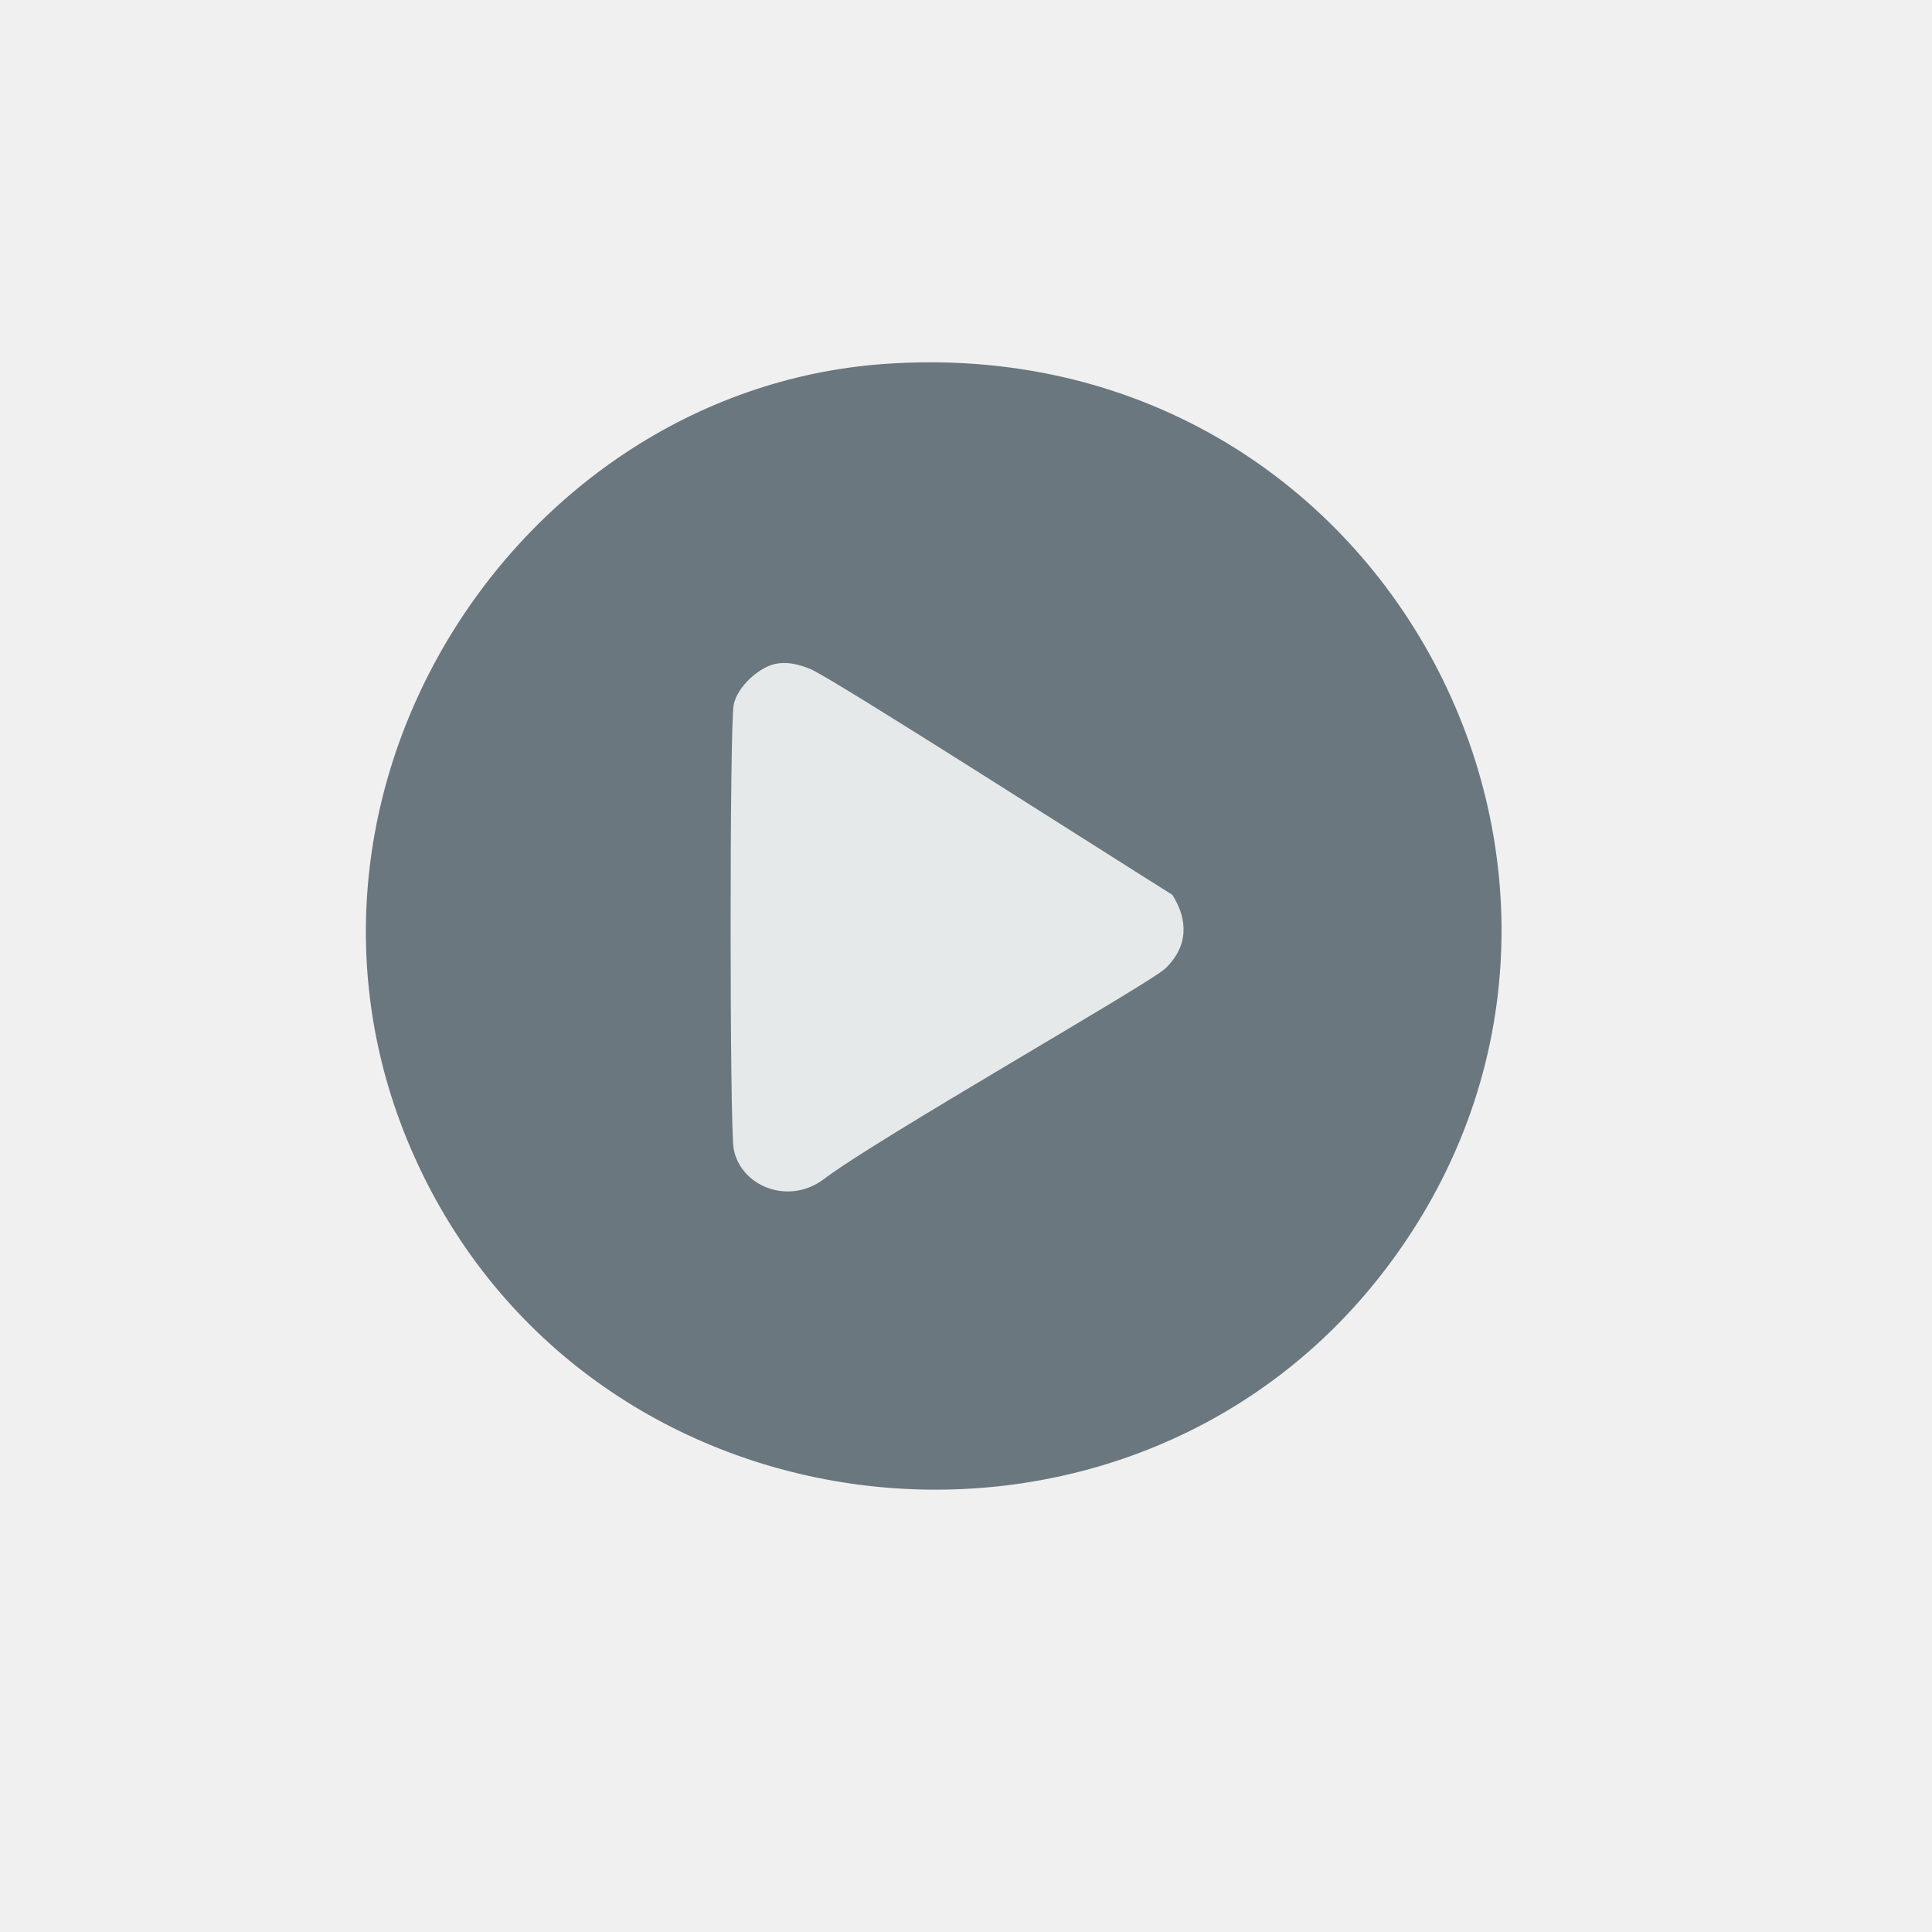
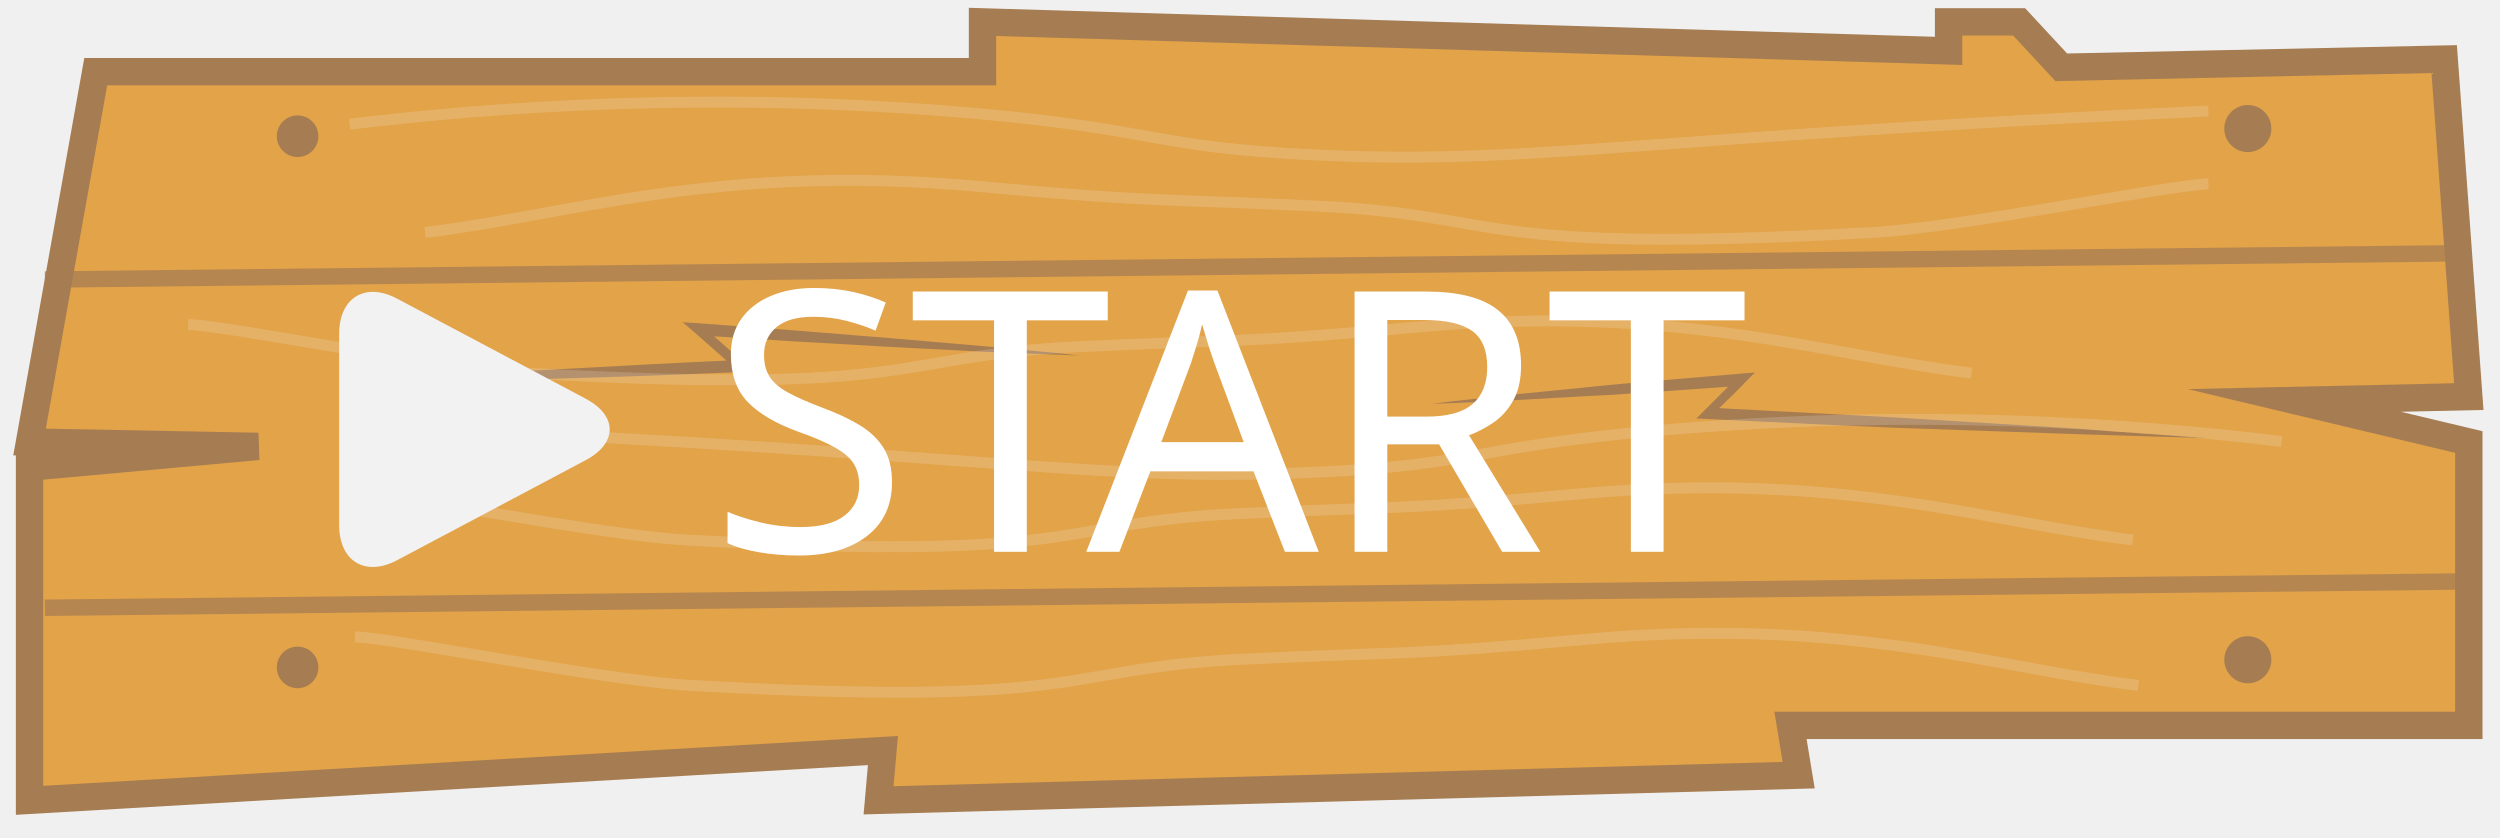
- <svg xmlns="http://www.w3.org/2000/svg" version="1.1" id="Layer_1" x="0px" y="0px" viewBox="0 0 500 500" style="enable-background:new 0 0 500 500;" xml:space="preserve">
+ <svg xmlns="http://www.w3.org/2000/svg" version="1.1" id="Layer_1" x="0px" y="0px" viewBox="0 0 457 153.1" style="enable-background:new 0 0 457 153.1;" xml:space="preserve">
  <style type="text/css">
- 	.st0{display:none;}
- 	.st1{display:inline;fill:#E5E9EA;}
- 	.st2{display:inline;fill:#BFC3C6;}
- 	.st3{fill:#6B777E;}
- 	.st4{fill:#E5E9EA;}
- 	.st5{display:inline;fill:#EFF0F1;}
- 	.st6{display:inline;fill:#D8DADD;}
- 	.st7{fill:#EFF0F1;}
- 	.st8{fill:#58646C;}
- 	.st9{display:inline;fill:#ECEDEC;}
- 	.st10{fill:#ECEDEC;}
+ 	.st0{fill:#E2A349;stroke:#A67C52;stroke-width:5;stroke-miterlimit:10;}
+ 	.st1{opacity:0.74;fill:#E2A349;stroke:#A67C52;stroke-width:3;stroke-miterlimit:10;}
+ 	.st2{fill:#A67C52;}
+ 	.st3{opacity:0.35;}
+ 	.st4{opacity:0.51;fill:none;stroke:#F2F2F2;stroke-width:2;stroke-miterlimit:10;}
+ 	.st5{fill:none;}
+ 	.st6{fill:#FFFFFF;}
+ 	.st7{font-family:'CenturySchoolbook-Bold';}
+ 	.st8{font-size:66.631px;}
+ 	.st9{fill:#F2F2F2;}
</style>
  <g>
-     <path class="st3" d="M228.97,94.18c130.52-9.2,205.17,136.26,129.08,234.97c-64.39,83.54-196.99,72.27-246.39-20.76   C61.16,213.29,130.15,101.15,228.97,94.18z" />
-     <path class="st4" d="M201.29,171.7c3.05-0.4,5.52,0.32,8.31,1.38c5.17,1.97,81.03,50.57,93.78,58.48   c4.23,6.56,4.06,13.46-1.73,19.03c-4.19,4.03-75.27,44.42-88.59,54.68c-9.17,6.72-21.41,1.68-23.19-7.96   c-1.04-5.65-1.06-109.24,0-114.89C190.74,177.77,196.68,172.3,201.29,171.7z" />
+     <polygon class="st0" points="5.4,80.8 17.5,13.1 179.6,13.1 179.6,4 356.2,9.3 356.2,4 369.1,4 376.8,12.3 446.8,10.8 451.3,72.5    419.4,73.2 451.3,80.8 451.3,132.6 327.3,132.6 328.8,141.7 160.6,146.3 161.4,137.2 5.4,146.3 5.4,85.4 47.2,81.6  " />
+     <line class="st1" x1="8.2" y1="51.1" x2="449.4" y2="46.3" />
+     <line class="st1" x1="8.2" y1="111.1" x2="449.4" y2="106.3" />
+     <g>
+       <path class="st2" d="M68.7,69.7c5.5-0.4,11.1-0.8,16.6-1.2c5.5-0.4,11.1-0.7,16.6-1c11.1-0.6,22.2-1.2,33.3-1.7l-0.6,1.7l-7.6-6.7    l-2.2-1.9l3,0.2l17.4,1.3l17.4,1.4l17.4,1.5c5.8,0.6,11.6,1,17.3,1.7c-5.8-0.2-11.6-0.5-17.4-0.7l-17.4-0.9l-17.4-1l-17.4-1.1    l0.7-1.7l7.6,6.7l1.8,1.6l-2.5,0.1c-11.1,0.5-22.2,0.9-33.3,1.2c-5.6,0.2-11.1,0.3-16.7,0.4C79.8,69.5,74.2,69.6,68.7,69.7z" />
+     </g>
+     <g>
+       <path class="st2" d="M403.7,80.1c-7.6-0.2-15.3-0.5-22.9-0.7L358,78.6l-11.4-0.4l-11.4-0.5l-22.9-1.1l-2.2-0.1l1.5-1.5    c2.1-2.1,4.1-4.1,6.2-6.2l0.8,1.7l-14.2,1c-4.7,0.3-9.4,0.7-14.2,0.9l-14.2,0.8c-4.7,0.2-9.5,0.5-14.2,0.6c4.7-0.6,9.4-1,14.1-1.6    l14.1-1.4c4.7-0.5,9.4-0.9,14.1-1.3l14.1-1.2l2.6-0.2l-1.9,1.9c-2,2.1-4.1,4.1-6.2,6.1l-0.6-1.6l22.8,1.2l11.4,0.6l11.4,0.7    l22.8,1.4C388.5,79.1,396.1,79.5,403.7,80.1z" />
+     </g>
+     <g class="st3">
+       <path class="st4" d="M360.4,68.2c-26.6-3.2-53.6-12.8-101.4-8.4c-32.8,3-33.3,2.2-62.3,3.6c-34.5,1.7-26.8,8.9-100.9,4.8    c-15.9-0.9-53.2-8.5-61.4-8.9" />
+       <path class="st4" d="M63.9,22.7c26.6-3.2,67.4-6.2,115.2-1.9c32.8,3,31.9,6.1,60.9,7.5c34.5,1.7,52.5-1.9,126.6-6.1    c15.9-0.9,28.9-1.5,37.1-1.9" />
+       <path class="st4" d="M77.7,42.5c26.6-3.2,53.6-12.8,101.4-8.4c32.8,3,33.3,2.2,62.3,3.6c34.5,1.7,26.8,8.9,100.9,4.8    c15.9-0.9,53.2-8.5,61.4-8.9" />
+       <path class="st4" d="M417.1,80.7c-26.6-3.2-67.4-6.2-115.2-1.9c-32.8,3-31.9,6.1-60.9,7.5c-34.5,1.7-52.5-1.9-126.6-6.1    c-15.9-0.9-28.9-1.5-37.1-1.9" />
+       <path class="st4" d="M389.9,98.7c-26.6-3.2-53.6-12.8-101.4-8.4c-32.8,3-33.3,2.2-62.3,3.6c-34.5,1.7-26.8,8.9-100.9,4.8    c-15.9-0.9-53.2-8.5-61.4-8.9" />
+       <path class="st4" d="M390.9,125.3c-26.6-3.2-53.6-12.8-101.4-8.4c-32.8,3-33.3,2.2-62.3,3.6c-34.5,1.7-26.8,8.9-100.9,4.8    c-15.9-0.9-53.2-8.5-61.4-8.9" />
+     </g>
+     <circle class="st2" cx="54.4" cy="24.9" r="3.8" />
+     <circle class="st2" cx="410.9" cy="23.5" r="4.3" />
+     <circle class="st2" cx="54.4" cy="122" r="3.8" />
+     <circle class="st2" cx="410.9" cy="120.6" r="4.3" />
+     <rect x="129.6" y="52" class="st5" width="264.6" height="56.6" />
+     <text transform="matrix(1 0 0 1 129.6039 100.8748)" class="st6 st7 st8">START</text>
+     <g>
+       <path class="st9" d="M72.6,54.6C66.8,51.5,62,54.4,62,61v35c0,6.6,4.8,9.5,10.6,6.4l34.5-18.3c5.8-3.1,5.8-8.1,0-11.2L72.6,54.6z" />
+     </g>
  </g>
</svg>
